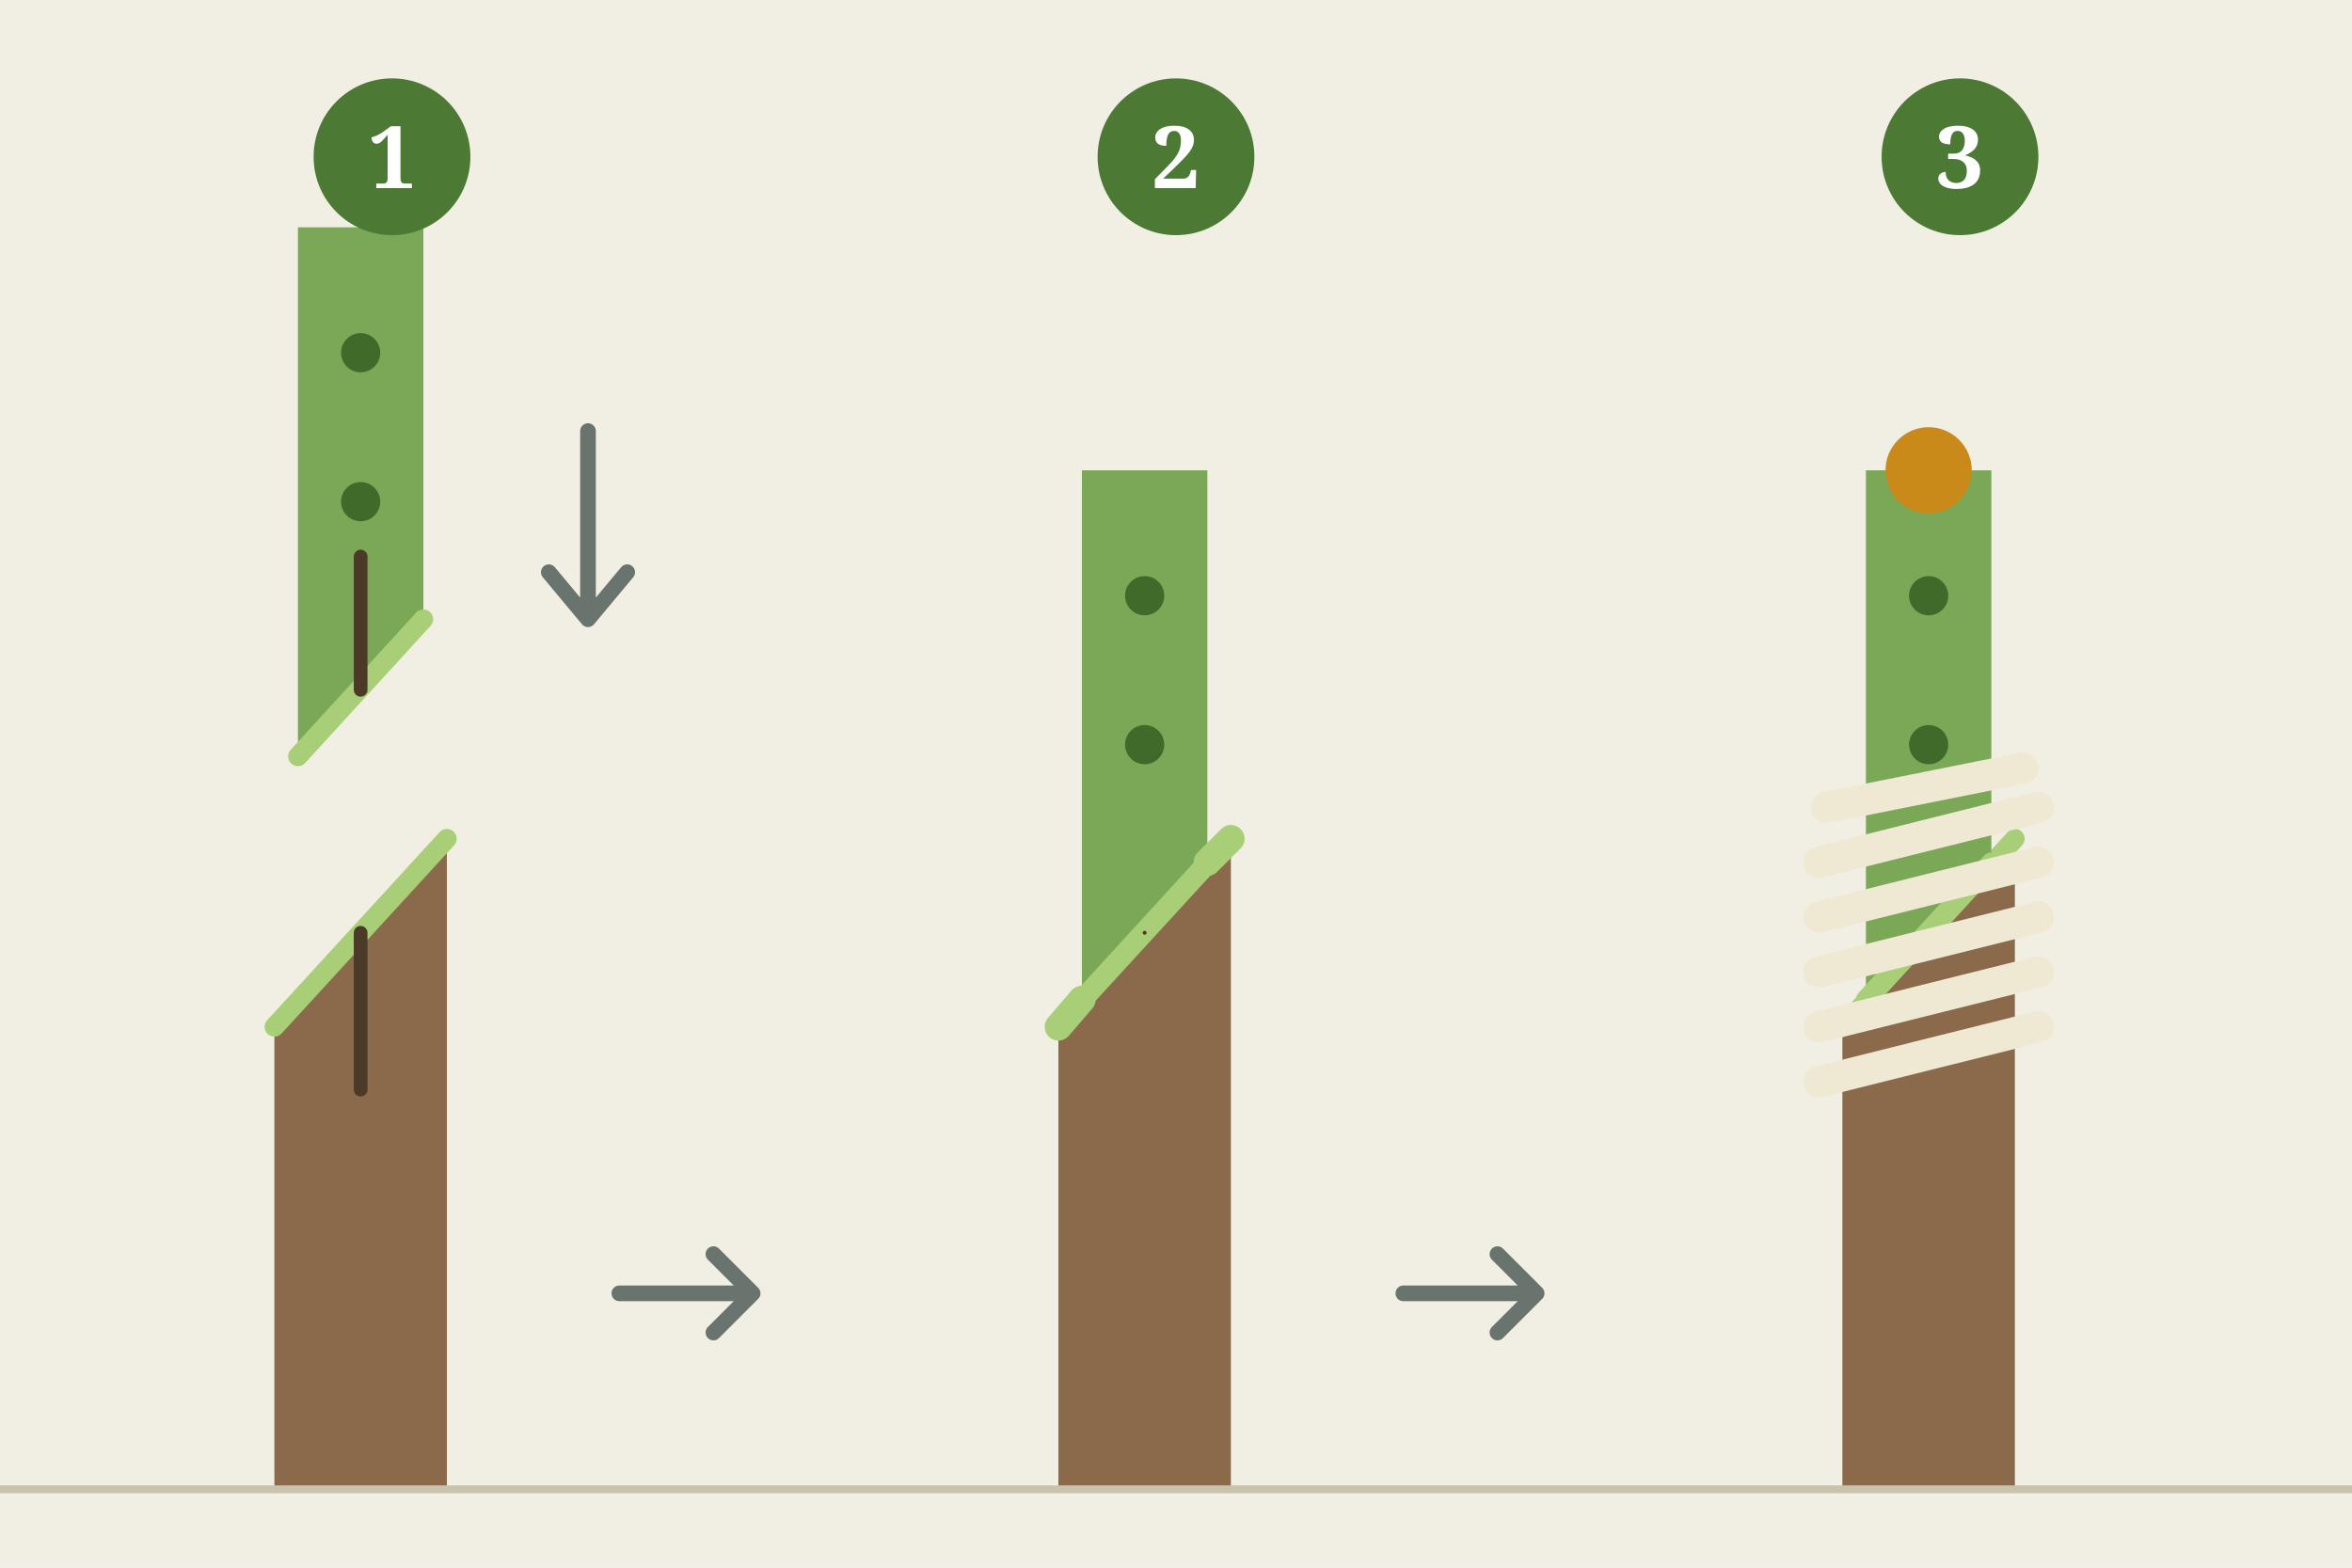
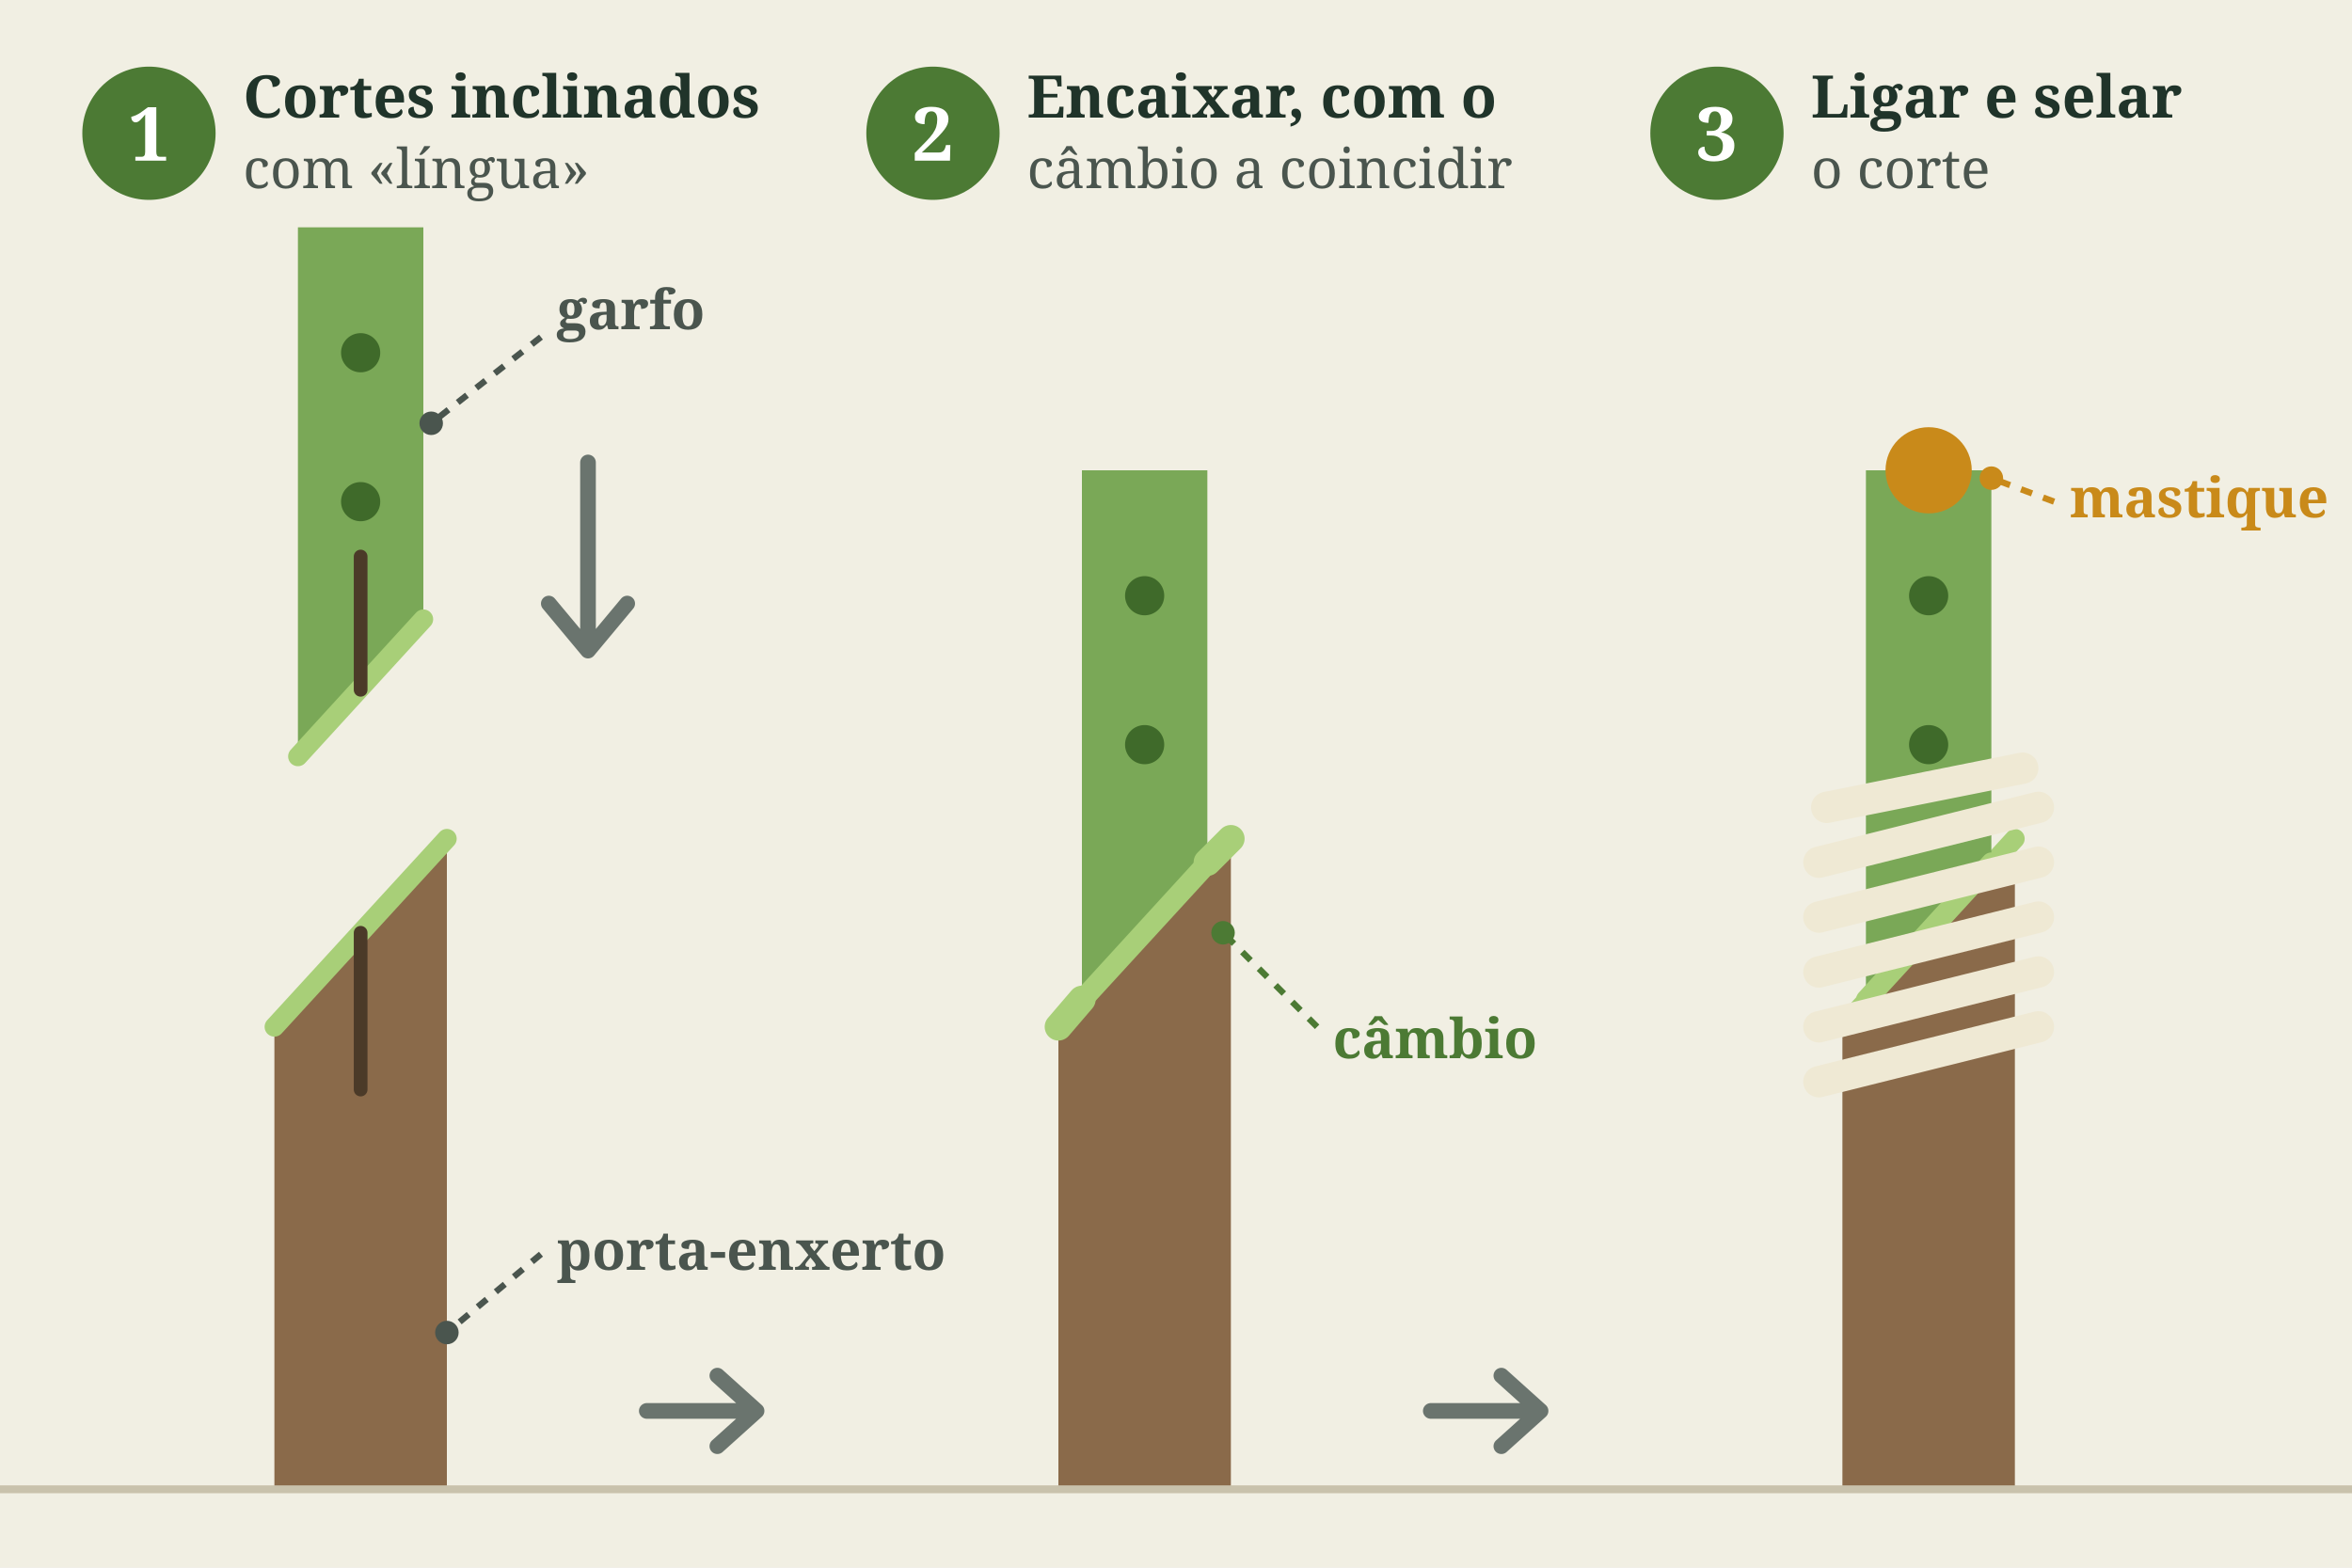
<svg xmlns="http://www.w3.org/2000/svg" viewBox="0 0 600 400" role="img" font-family="Georgia, serif">
  <rect width="600" height="400" fill="#f1efe3" />
  <defs>
    <g id="porta">
      <path d="M70 380V262l44-48V380z" fill="#8a6a4a" />
      <path d="M70 262l44-48" stroke="#a8cf78" stroke-width="5" stroke-linecap="round" />
    </g>
    <g id="garfo">
      <path d="M76 120v135l32-35V120z" fill="#7aa857" />
      <path d="M76 255l32-35" stroke="#a8cf78" stroke-width="5" stroke-linecap="round" />
      <circle cx="92" cy="152" r="5" fill="#3f6a2a" />
      <circle cx="92" cy="190" r="5" fill="#3f6a2a" />
    </g>
  </defs>
  <g stroke-linejoin="round" stroke-linecap="round">
    <use href="#porta" />
    <path d="M92 238v40" stroke="#4b3a28" stroke-width="3.5" />
    <g transform="translate(0 -62)">
      <use href="#garfo" />
      <path d="M92 238v-34" stroke="#4b3a28" stroke-width="3.5" />
    </g>
-     <path d="M150 110v46M140 146l10 12 10-12" fill="none" stroke="#6a746e" stroke-width="4" />
+     <path d="M150 118v46M140 154l10 12 10-12" fill="none" stroke="#6a746e" stroke-width="4" />
    <g transform="translate(200 0)">
      <use href="#porta" />
      <use href="#garfo" />
      <path d="M70 262l6-7M108 220l6-6" stroke="#a8cf78" stroke-width="7" />
-       <path d="M92 238l0 0" stroke="#4b3a28" />
    </g>
    <g transform="translate(400 0)">
      <use href="#porta" />
      <use href="#garfo" />
      <g fill="none" stroke="#efe9d4" stroke-width="8">
        <path d="M64 276l56-14M64 262l56-14M64 248l56-14M64 234l56-14M64 220l56-14M66 206l50-10" />
      </g>
      <circle cx="92" cy="120" r="11" fill="#c98a1a" />
    </g>
  </g>
+   <path d="M138 86L110 108" stroke="#4a554e" stroke-width="1.6" stroke-dasharray="3 3" />
+   <circle cx="110" cy="108" r="3" fill="#4a554e" />
+   <text x="142" y="84" font-size="14" font-weight="600" fill="#4a554e" text-anchor="start">garfo</text>
+   <path d="M138 320L114 340" stroke="#4a554e" stroke-width="1.6" stroke-dasharray="3 3" />
+   <circle cx="114" cy="340" r="3" fill="#4a554e" />
+   <text x="142" y="324" font-size="14" font-weight="600" fill="#4a554e" text-anchor="start">porta-enxerto</text>
+   <path d="M336 262L312 238" stroke="#4c7a34" stroke-width="1.6" stroke-dasharray="3 3" />
+   <circle cx="312" cy="238" r="3" fill="#4c7a34" />
+   <text x="340" y="270" font-size="14" font-weight="600" fill="#4c7a34" text-anchor="start">câmbio</text>
+   <path d="M524 128L508 122" stroke="#c98a1a" stroke-width="1.6" stroke-dasharray="3 3" />
+   <circle cx="508" cy="122" r="3" fill="#c98a1a" />
+   <text x="528" y="132" font-size="14" font-weight="600" fill="#c98a1a" text-anchor="start">mastique</text>
  <g stroke="#6a746e" stroke-width="4" fill="none" stroke-linecap="round" stroke-linejoin="round">
-     <path d="M158 330h34M182 320l10 10-10 10" />
-     <path d="M358 330h34M382 320l10 10-10 10" />
+     <path d="M165 360h28M183 351l10 9-10 9" />
+     <path d="M365 360h28M383 351l10 9-10 9" />
  </g>
-   <g font-size="22" font-weight="700" text-anchor="middle" fill="#fff">
-     <circle cx="100" cy="40" r="20" fill="#4c7a34" />
-     <text x="100" y="48">1</text>
-     <circle cx="300" cy="40" r="20" fill="#4c7a34" />
-     <text x="300" y="48">2</text>
-     <circle cx="500" cy="40" r="20" fill="#4c7a34" />
-     <text x="500" y="48">3</text>
-   </g>
+   <circle cx="38" cy="34" r="17" fill="#4c7a34" />
+   <text x="38" y="41" font-size="19" font-weight="700" fill="#fff" text-anchor="middle">1</text>
+   <text x="62" y="30" font-size="15" font-weight="700" fill="#20342a" text-anchor="start">Cortes inclinados</text>
+   <text x="62" y="48" font-size="14" font-weight="400" fill="#4a554e" text-anchor="start">com «língua»</text>
+   <circle cx="238" cy="34" r="17" fill="#4c7a34" />
+   <text x="238" y="41" font-size="19" font-weight="700" fill="#fff" text-anchor="middle">2</text>
+   <text x="262" y="30" font-size="15" font-weight="700" fill="#20342a" text-anchor="start">Encaixar, com o</text>
+   <text x="262" y="48" font-size="14" font-weight="400" fill="#4a554e" text-anchor="start">câmbio a coincidir</text>
+   <circle cx="438" cy="34" r="17" fill="#4c7a34" />
+   <text x="438" y="41" font-size="19" font-weight="700" fill="#fff" text-anchor="middle">3</text>
+   <text x="462" y="30" font-size="15" font-weight="700" fill="#20342a" text-anchor="start">Ligar e selar</text>
+   <text x="462" y="48" font-size="14" font-weight="400" fill="#4a554e" text-anchor="start">o corte</text>
  <path d="M0 380h600" stroke="#c9c2ac" stroke-width="2" />
</svg>
